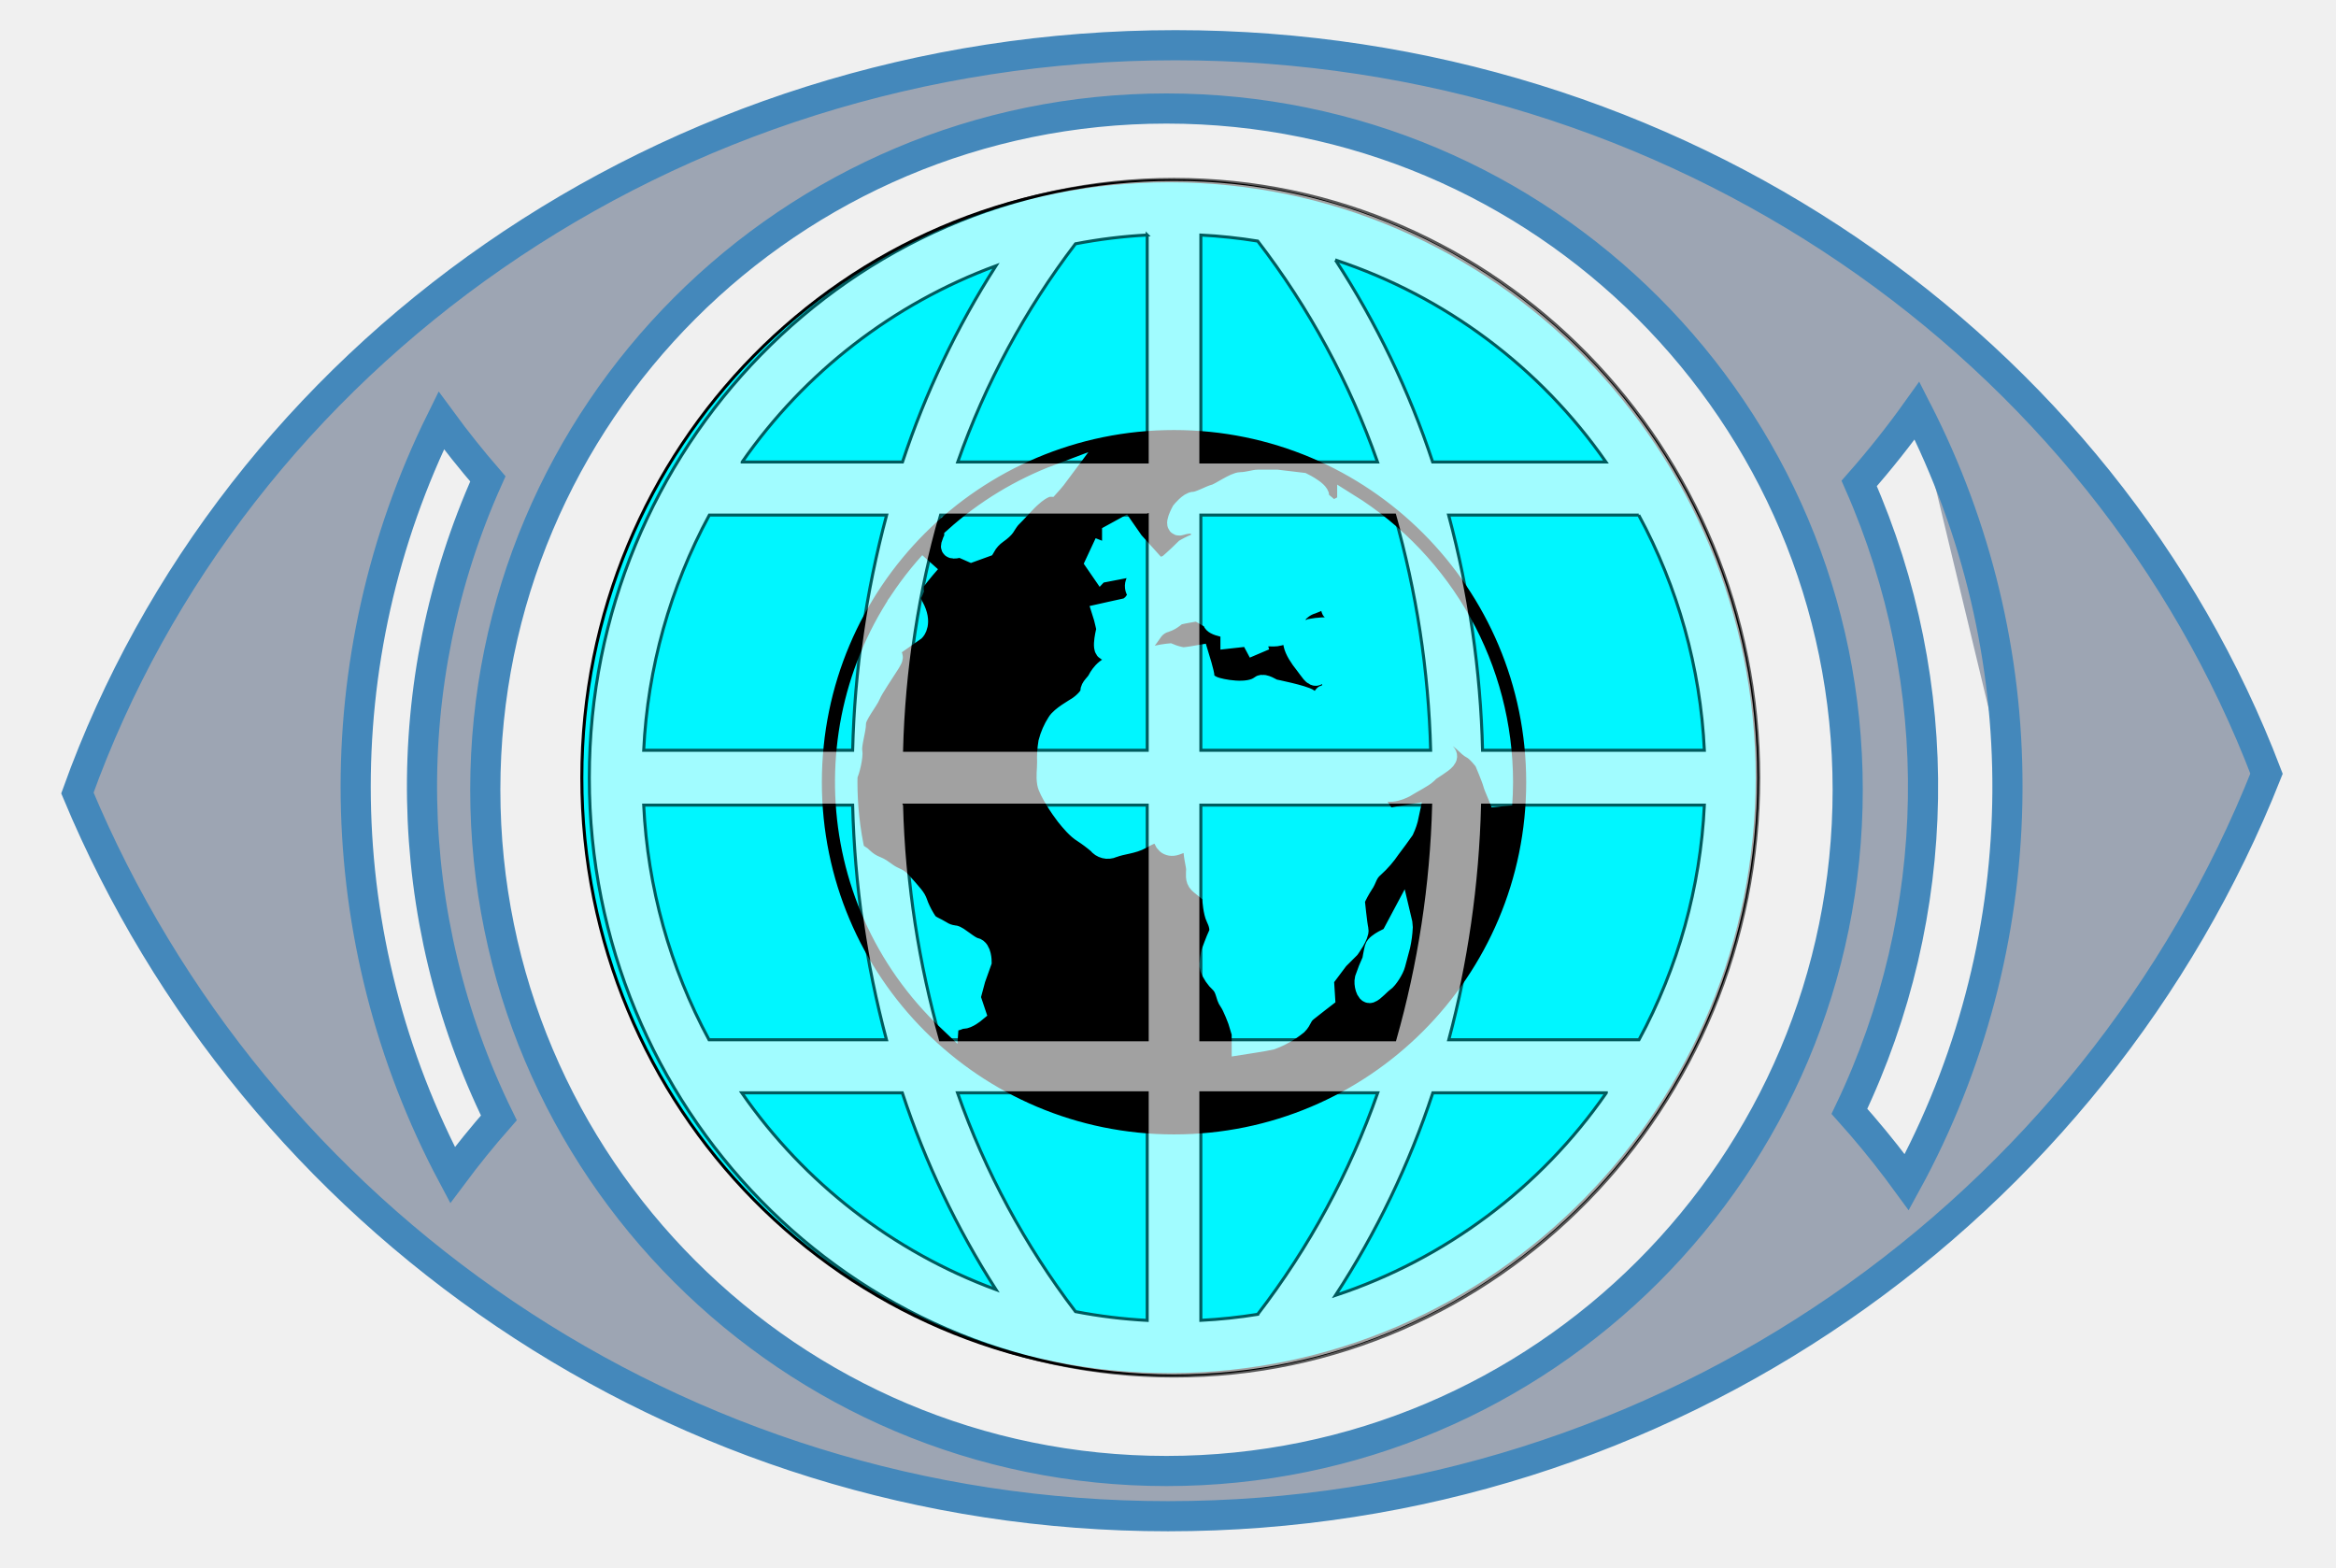
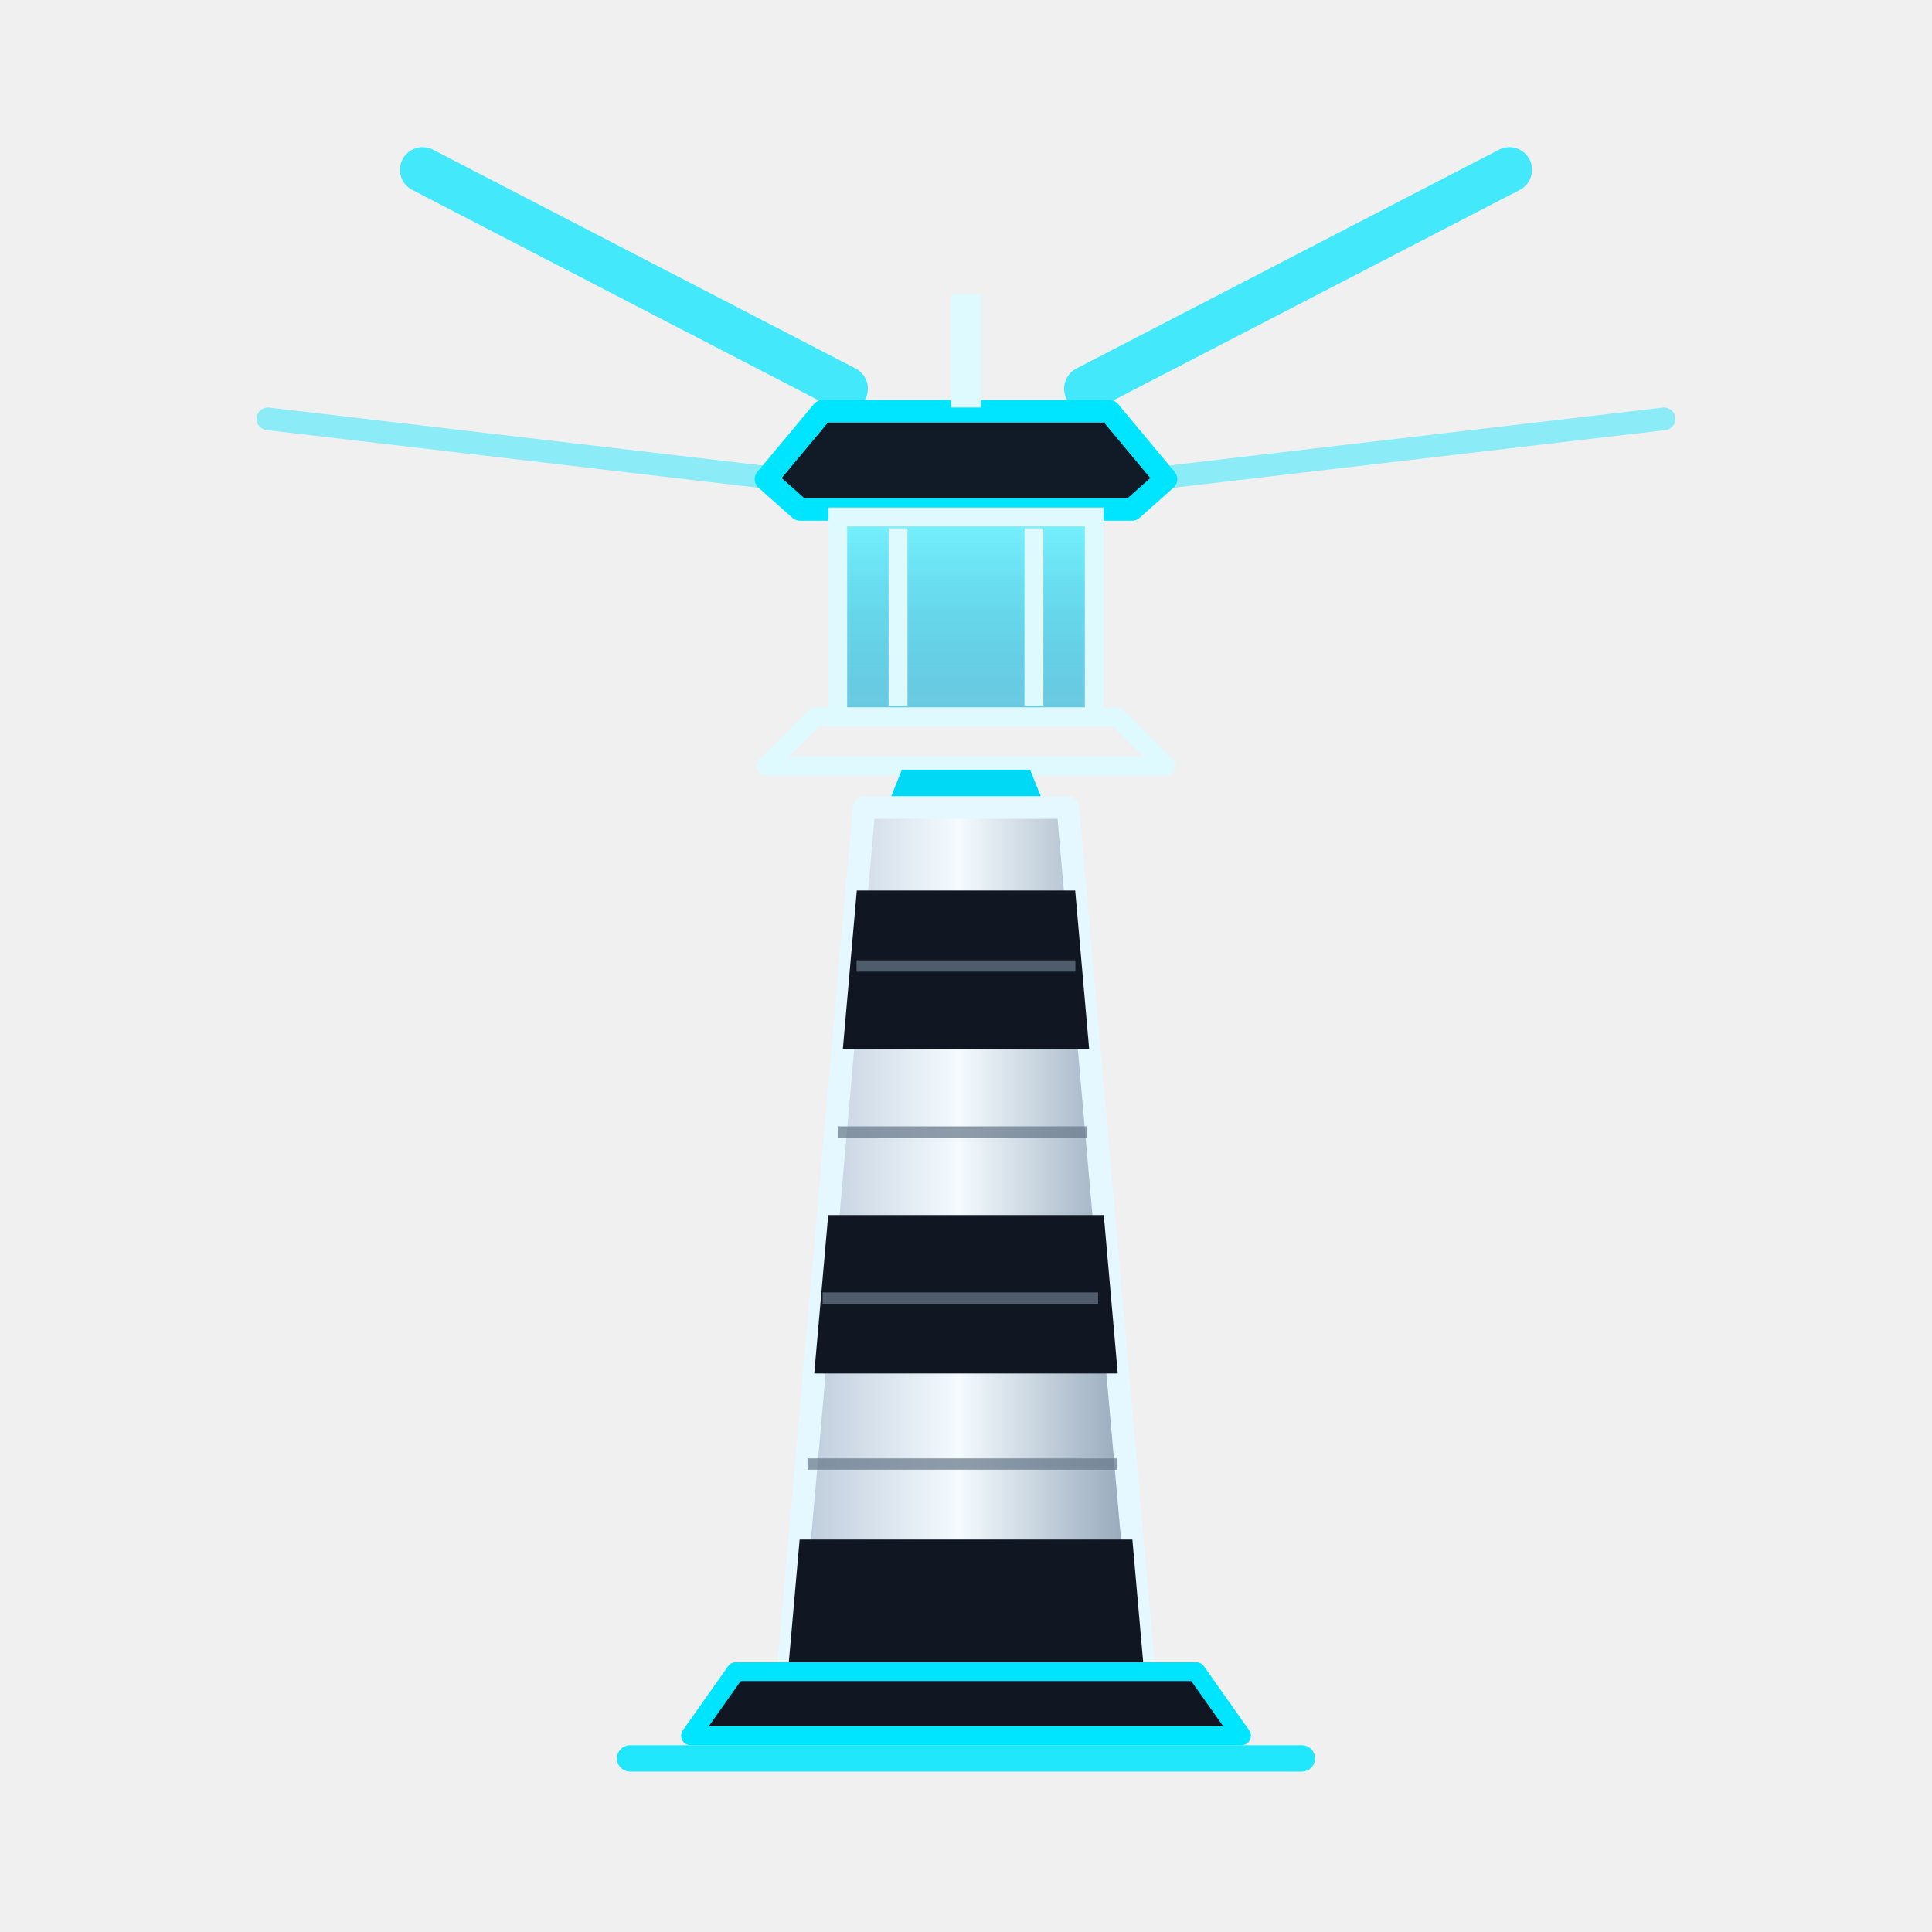
- <svg xmlns="http://www.w3.org/2000/svg" viewBox="180 120 775 520" role="img" aria-labelledby="logo-title">
+ <svg xmlns="http://www.w3.org/2000/svg" viewBox="0 0 512 512" role="img" aria-labelledby="logo-title">
  <defs>
-     <style>
-       .cls-4 {
-         fill: #fff;
-       }
- 
-       .cls-2, .cls-4 {
-         stroke: #000;
-         stroke-width: 1px;
-       }
- 
-       .cls-1 {
-         fill: #4454727a;
-         stroke: #48b;
-         stroke-width: 10px;
-       }
- 
-       .cls-1, .cls-2, .cls-3, .cls-4 {
-         fill-rule: evenodd;
-       }
- 
-       .cls-2 {
-         fill: #00f6ff;
-       }
- 
-       .cls-3 {
-         stroke: #00f6ff;
-         stroke-linecap: round;
-         stroke-width: 6.99px;
-       }
- 
-       .cls-4 {
-         opacity: 0.63;
-       }
-     </style>
+     <linearGradient id="tower" x1="0" x2="1" y1="0" y2="0">
+       <stop offset="0" stop-color="#b8c7d8" />
+       <stop offset="0.48" stop-color="#f5fbff" />
+       <stop offset="1" stop-color="#8ca0b4" />
+     </linearGradient>
+     <linearGradient id="glass" x1="0" x2="0" y1="0" y2="1">
+       <stop stop-color="#71f3ff" stop-opacity=".95" />
+       <stop offset="1" stop-color="#00a9d4" stop-opacity=".55" />
+     </linearGradient>
+     <clipPath id="tower-shape">
+       <path d="M209 441 229 214h54l20 227z" />
+     </clipPath>
  </defs>
-   <path id="outer_eye" class="cls-1" d="M567.5,623c-163.183,0-303.026-99.084-361.823-239.922C257.508,238.76,401.037,135,570,135c166.451,0,308.222,100.7,361.954,241.667C874.771,520.905,733.152,623,567.5,623ZM567,156c124.816,0,226,101.184,226,226S691.816,608,567,608,341,506.816,341,382,442.184,156,567,156ZM816,256.213A272.836,272.836,0,0,1,846,381M793.574,488.677a249.545,249.545,0,0,0,3.239-208.3A303.384,303.384,0,0,0,816,256.213a274.468,274.468,0,0,1-1.516,252.475q-0.927,1.758-1.88,3.5-1.632-2.238-3.306-4.446Q801.826,497.884,793.574,488.677ZM345.5,490.85q-8.055,9.164-15.37,18.966a274.353,274.353,0,0,1-3.748-250.343q7.347,10.012,15.469,19.393A249.512,249.512,0,0,0,345.5,490.85Z" />
-   <path id="inner_eye" class="cls-2" d="M568,179.985c107.678,0,194.968,88.655,194.968,198.015S675.678,576.015,568,576.015,373.032,487.36,373.032,378,460.322,179.985,568,179.985Z" />
-   <path id="globe" class="cls-3" d="M569.5,499.831A120.331,120.331,0,1,1,689.831,379.5,120.33,120.33,0,0,1,569.5,499.831Zm65.1-50.585c1.225-.4,3.268-2.858,4.492-3.677s3.268-4.083,3.675-5.717,1.227-4.495,1.634-6.126a36.015,36.015,0,0,0,.818-6.135,14.639,14.639,0,0,0-.407-2.855l-3.266,6.127s-4.9,2.04-5.315,3.674-0.817,4.088-.817,4.088a61.248,61.248,0,0,0-2.45,6.133C632.554,446.388,633.372,449.66,634.6,449.246ZM461.011,377.072c0.72-1.105,1.928-6.276,1.6-7.894-0.411-2.037,1.225-6.94,1.225-9.392s4.083-7.358,4.9-9.4,4.491-7.349,6.535-10.623-0.4-2.038-2.449-.809,1.225-3.274,2.449-4.086,8.172-5.72,8.172-5.72,2.449-2.454-.409-7.762c-2.211-4.1,0-4.5,0-6.128a2.43,2.43,0,0,0-1.28-.223c2.129-2.952,4.408-5.788,6.811-8.512A108.871,108.871,0,0,0,494.612,458.6a0.454,0.454,0,0,1,.683-0.363c2.043,0.819,2.449-.4,4.085-0.4s4.086-2.043,4.086-2.043l-1.641-4.9,1.641-6.126,2.041-5.717s0-4.095-2.041-4.5-5.722-4.081-6.946-4.081a10.018,10.018,0,0,1-4.491-1.636c-1.227-.813-3.677-1.634-4.5-2.857a31.144,31.144,0,0,1-2.858-5.314c-0.816-2.039-.409-2.039-3.681-5.715s-2.452-2.863-4.9-4.093-3.265-2.443-5.308-3.263a13.378,13.378,0,0,1-4.5-2.857,4.884,4.884,0,0,0-2.711-1.519,110.041,110.041,0,0,1-2.595-23.808C460.98,378.618,461,377.84,461.011,377.072Zm35.743-78.7a13.8,13.8,0,0,0-1.051,2.589c-0.408,1.638,2.864.416,2.864,0.416L502.239,303l4.5-1.631a13.741,13.741,0,0,1,4.083-4.5c2.857-2.043,2.454-2.452,3.677-4.084s0-.006,5.314-5.732,8.167-5.718,8.167-5.718,1.915-2.1,3.244-3.895A108.986,108.986,0,0,0,496.754,298.368Zm41.024,56.1c-1.224.82-5.715,3.272-6.944,5.315a22.681,22.681,0,0,0-2.859,6.535,31.042,31.042,0,0,0-.408,6.538c0,2.854-.41,4.5,0,6.949s4.5,8.568,6.128,10.623c1.63,2.038,3.674,4.483,5.719,5.713a47.235,47.235,0,0,1,4.9,3.674,4.03,4.03,0,0,0,4.9,1.223c3.272-1.223,6.538-1.223,9.4-2.853s7.353-3.685,7.353-1.231,1.632,4.084,4.082,3.272,6.539-2.858,6.13,0S577,406.764,577,408.4s-0.4,3.265.818,4.495,4.5,3.265,4.5,4.49,0.409,5.311,1.229,6.946,1.639,4.08.823,5.724-2.434,6.123-2.434,6.123-0.779,3.676-.37,4.9a12.683,12.683,0,0,0,3.332,4.906c2.043,2.042,1.771,4.492,2.994,6.124s2.993,6.539,2.993,6.539l1.236,4.088v3.677s7.966-1.231,9.591-1.64a30.673,30.673,0,0,0,8.618-4.9c1.636-1.632,1.311-2.856,3.349-4.488s5.762-4.5,5.762-4.5l-0.387-6.126,4.914-6.544,3.684-3.677s3.267-4.484,2.865-6.128c-0.413-1.628-1.231-9.8-1.231-9.8a37.972,37.972,0,0,1,2.863-5.313c1.224-1.634,1.227-3.678,3.679-5.719a33.109,33.109,0,0,0,5.306-6.126c1.229-1.634,3.681-4.9,4.5-6.127a21.871,21.871,0,0,0,1.635-4.894l-7.355,1.216c-2.45-4.082-9.392-13.073-10.621-15.112a37.04,37.04,0,0,1-2.861-7.76c-0.4-1.634-2.445-6.131-2.856-7.356s-3.27-4.908-4.088-6.128-3.675-2.043-5.309-3.268-11.843-3.27-11.843-3.27-3.129-1.991-4.088-1.226c-4.083,3.269-13.48,1.226-15.523.415s-3.269-2.041-3.269-3.272-1.835-7.143-1.835-7.143-3.985.705-5.213,0.705a20.333,20.333,0,0,1-4.442-1.276s-4.055.379-5.693,1.2a61.205,61.205,0,0,1-6.115,2.438,36.488,36.488,0,0,1-4.488.814c-3.671-1.636-6.529,2.45-7.352,4.079s-2.445,2.454-2.445,4.084S539,353.659,537.778,354.471Zm18.191-54.739-3.128-4.5-3.727,2.045V304.5l-3.839-1.5-1.715,3.674,1.685,2.452L549.114,305v4.129l8.478-1.636,3.164-2.449Zm71.15-12.676c-1.669.869-4.808,3.094-6,1.894-1.227-1.218-4.086-3.423-4.086-3.423,2.448-1.636-4.9-5.212-4.9-5.212l-8.576-1.022h-6.125c-1.227,0-3.681.825-5.723,0.825s-6.943,3.583-8.577,3.994-5.314,2.5-6.944,2.5-4.088,3.086-4.088,3.086-2.856,5.218-.4,4.4,5.717-.858,6.122.367,1.227,3.242,1.636,4.471,6.131,1.618,6.131,1.618a18.551,18.551,0,0,1,2.038-3.683c1.227-1.634,2.452-3.675,2.452-3.675s2.044,4.082,2.452,5.3-0.818,4.908-.818,4.908-4.491,2.852-5.716,2.852-8.175-6.126-8.175-6.126a25.4,25.4,0,0,0-4.489,2.043c-2.856,2.861-5.717,5.31-5.717,5.31a17.057,17.057,0,0,0-4.081,2.046c-1.629,1.222-5.138,1.487-6.117,2.854-2.039,2.863.84,4.9,0.84,4.9l-2.408,3.271-1.548,1.225-5.553,1.221-2.751.616c0.4,1.227,1.258,5.105,1.258,5.105s-1.87,6.943,0,6.943c0,0,4.276,1.64,5.5,1.64s2.625,0.4,4.265-1.227a59.861,59.861,0,0,0,5.156-6.538,8.047,8.047,0,0,1,4.49-3.267c2.454-.82,3-2.047,4.231-2.452s6.47-1.229,6.47-1.229,3.709,2.043,4.932,2.861c0.573,0.386-1.393,1.658,6.086,2.907V331.6l3.7-.411-4.207-3.264-0.44-.1-4.778-4.8-0.419-3.672s4.861,2.862,6.493,3.672a43.671,43.671,0,0,1,4.81,3.272l1.783,5.719,2.4,4.5s-1.87-5.722,0-5.722c0,0,5.158.405,6.381,0a36.253,36.253,0,0,0,5.237-1.632c1.636-.815-0.648-3.68.986-5.721a10.385,10.385,0,0,1,4.981-3.27c1.23-.405,5.35-2.447,5.35-2.447l4.522,0.82c-2.041,1.627-4.486,4.077-2.85,3.676s5.313,1.63,6.949,2.855,0.413,4.087.413,4.087-4.5-.411-7.355-0.815a29.263,29.263,0,0,0-7.351.4l-3.677,2.043s-2.454.816-2.045,2.861,2.045,4.5,3.679,6.535,2.858,4.5,4.085,3.675,5.309-3.265,5.309-3.265a12.784,12.784,0,0,0-.409,4.9,30.6,30.6,0,0,1,.409,4.9s-4.082,0-2.861.822,2.967,3.905,3.681,4.9c4.083,5.717,12.664,18.383,13.482,20.015s0.44,4.126,1.631,5.31c2.454,2.45,7.352,0,8.578-.817s5.311-2.863,6.536-4.082,0.818-.822,3.272-2.454,4.079-2.856,2.859-4.085-3.68-5.725-3.68-5.725c-3.676.825-7.351-1.222-7.351-2.445s-3.269-6.124-3.269-6.124,0.407-.82,3.269.809,5.306,4.908,7.759,4.908,3.678,0.819,6.537,2.453,4.085,3.672,5.719,4.492,4.086,4.086,4.086,4.086,2.447,5.715,2.859,7.358c0.358,1.421,2.277,5.345,2.754,7.132,0.166-2.461.281-4.937,0.281-7.44A108.8,108.8,0,0,0,627.119,287.056ZM548.884,304.5l0.333,0.133-0.333.365v-0.5Z" />
-   <path id="globe_cage" class="cls-4" d="M569.5,576.491c-106.968,0-193.988-89.044-193.988-198.491S462.532,179.509,569.5,179.509,763.488,268.553,763.488,378,676.468,576.491,569.5,576.491ZM578.4,368.9h76.237a314.2,314.2,0,0,0-11.945-78.026H578.4V368.9ZM654.634,387.1H578.4V464.94h64.345A314.251,314.251,0,0,0,654.634,387.1Zm90.813,0H671.861a333.4,333.4,0,0,1-11.206,77.836h63.112A182.117,182.117,0,0,0,745.447,387.1Zm-32.528,95.444H655.363a288.421,288.421,0,0,1-32.3,67.191A177.214,177.214,0,0,0,712.919,482.548Zm-115.67,73.48a263.416,263.416,0,0,0,39.828-73.48H578.4v75.476A173.846,173.846,0,0,0,597.249,556.028ZM560.6,558.036V482.548H497.674a263.837,263.837,0,0,0,39.135,72.575A174.279,174.279,0,0,0,560.6,558.036ZM510.434,547.83a289.038,289.038,0,0,1-31.078-65.282H426.1A177.5,177.5,0,0,0,510.434,547.83Zm-95.208-82.89H474.1A333.353,333.353,0,0,1,462.878,387.1H393.555A182.127,182.127,0,0,0,415.226,464.94ZM393.555,368.9h69.323a333.4,333.4,0,0,1,11.268-78.026H415.332A182.13,182.13,0,0,0,393.555,368.9Zm32.676-95.633h53.185a289.064,289.064,0,0,1,31-65.087A177.487,177.487,0,0,0,426.231,273.263Zm134.372-75.3a174.068,174.068,0,0,0-23.8,2.914,263.8,263.8,0,0,0-39.06,72.384H560.6v-75.3Zm0,92.905H492.051A314.088,314.088,0,0,0,480.106,368.9h80.5V290.87Zm-80.5,96.234A314.1,314.1,0,0,0,492,464.94h68.6V387.1h-80.5ZM578.4,197.977v75.286h58.612a263.412,263.412,0,0,0-39.751-73.289A174.011,174.011,0,0,0,578.4,197.977Zm44.672,8.286a288.6,288.6,0,0,1,32.231,67h57.491A177.213,177.213,0,0,0,623.069,206.263Zm100.6,84.607H660.6A333.3,333.3,0,0,1,671.861,368.9h73.586A182.129,182.129,0,0,0,723.667,290.87Z" />
+   <g fill="none" stroke="#00e5ff" stroke-linecap="round">
+     <path d="M224 103 112 45" stroke-width="12" opacity=".72" />
+     <path d="M288 103 400 45" stroke-width="12" opacity=".72" />
+     <path d="M216 128 71 111" stroke-width="6" opacity=".42" />
+     <path d="M296 128 441 111" stroke-width="6" opacity=".42" />
+   </g>
+   <path d="m203 127 15-18h76l15 18-9 8h-88z" fill="#111a27" stroke="#00e5ff" stroke-width="6" stroke-linejoin="round" />
+   <path d="M222 137h68v53h-68z" fill="url(#glass)" stroke="#dffaff" stroke-width="5" />
+   <path d="M238 140v47m36-47v47M216 190h80l13 13h-106z" fill="none" stroke="#dffaff" stroke-width="5" stroke-linejoin="round" />
+   <path d="M252 78h8v30h-8z" fill="#dffaff" />
+   <path d="M239 204h34l4 10h-42z" fill="#00d9f5" />
+   <path d="M209 441 229 214h54l20 227z" fill="url(#tower)" stroke="#e5f7ff" stroke-width="6" stroke-linejoin="round" />
+   <g clip-path="url(#tower-shape)" fill="#101722">
+     <path d="M218 236h77l-4 42h-77z" />
+     <path d="M214 322h89l4 42h-97z" />
+     <path d="M208 408h103l5 42H204z" />
+   </g>
+   <path d="M227 256h58M222 300h66M218 344h73M214 388h82" fill="none" stroke="#667789" stroke-width="3" opacity=".72" />
+   <path d="M195 443h122l12 17H183z" fill="#101722" stroke="#00e5ff" stroke-width="5" stroke-linejoin="round" />
+   <path d="M167 466h178" stroke="#00e5ff" stroke-width="7" stroke-linecap="round" opacity=".86" />
</svg>
